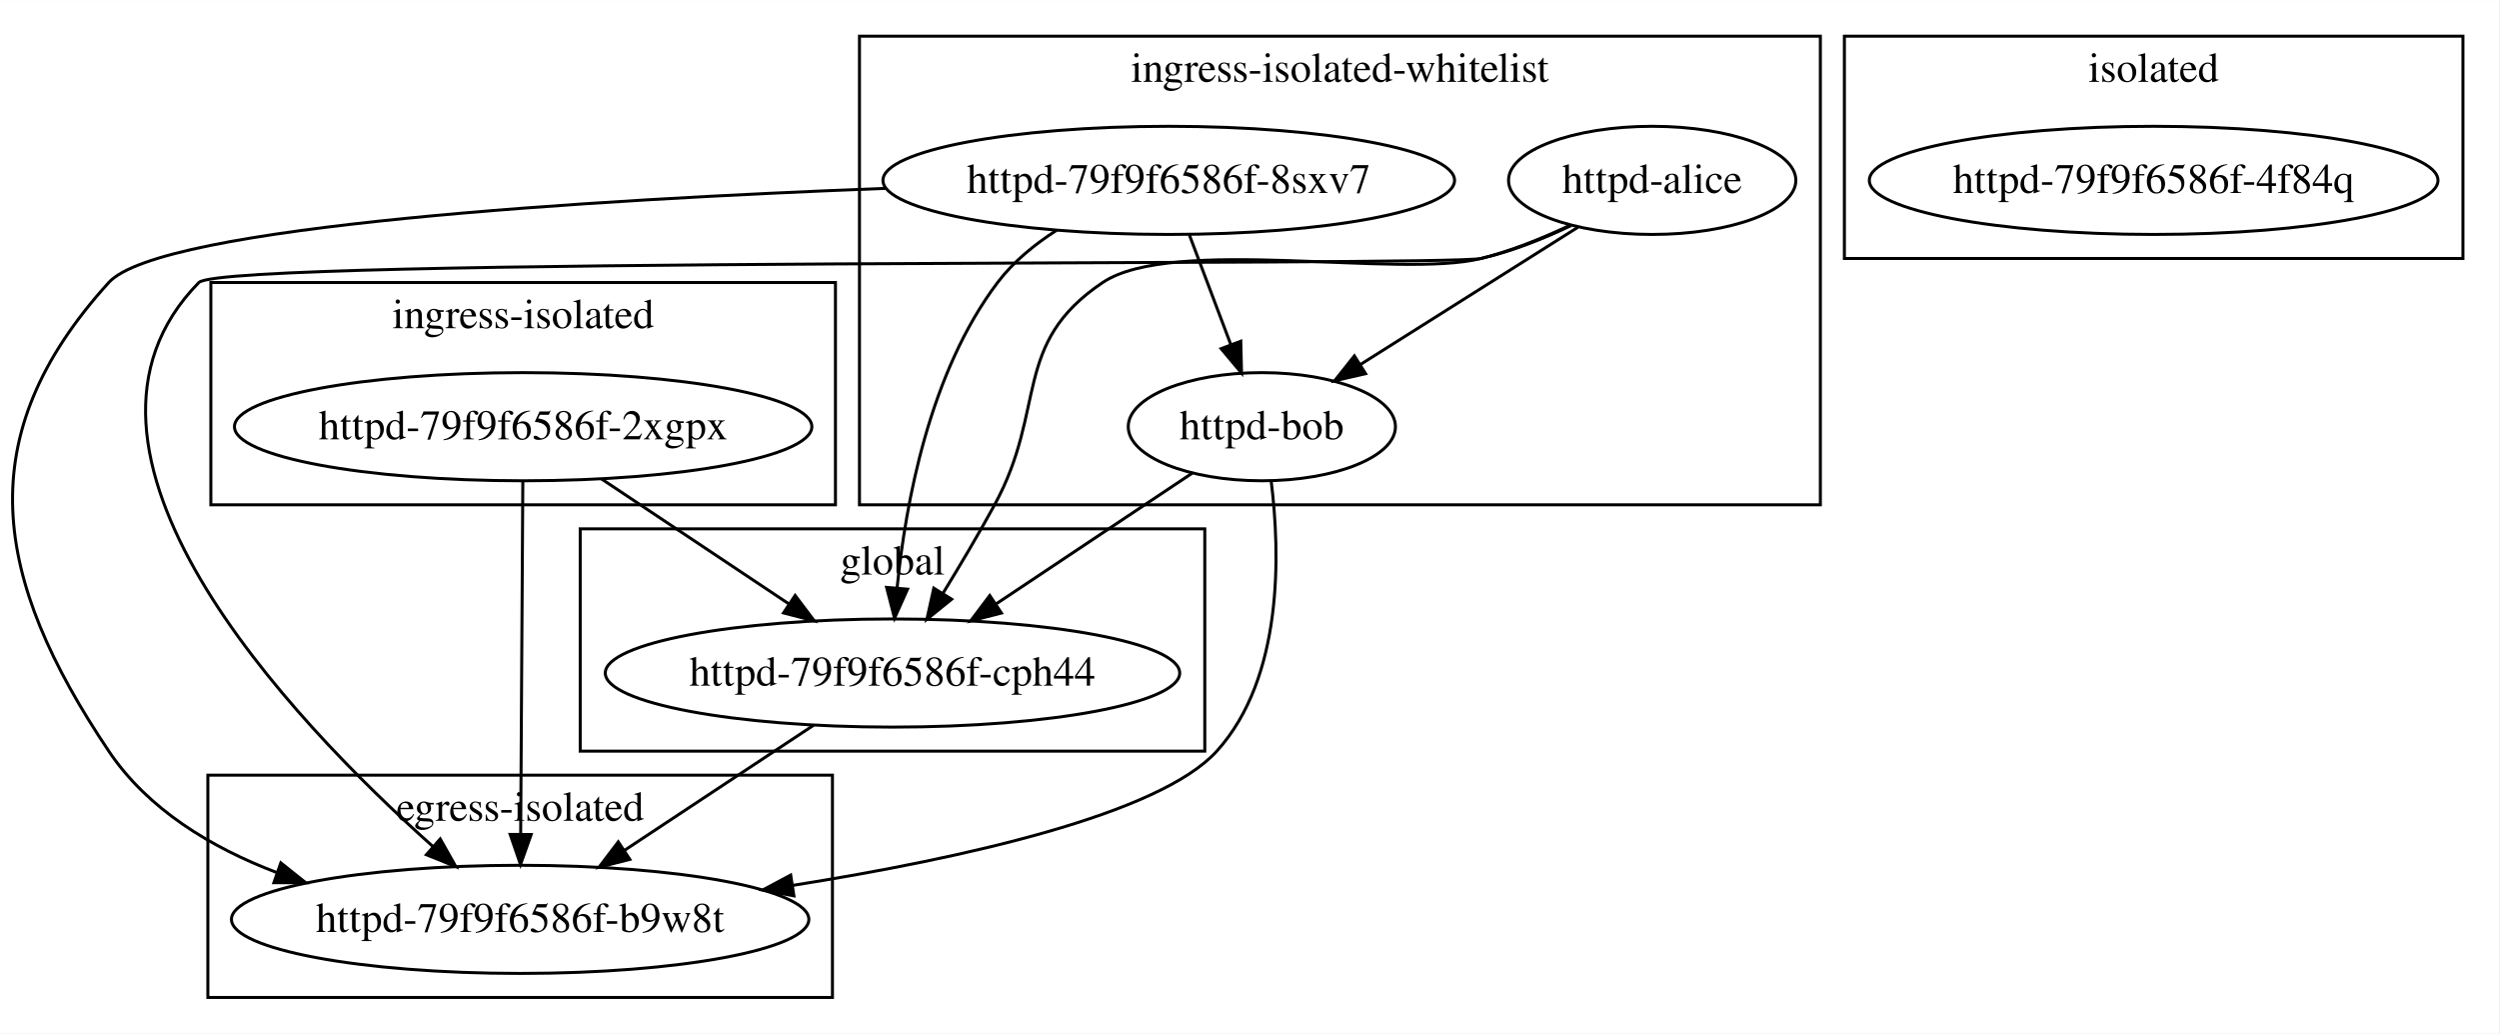
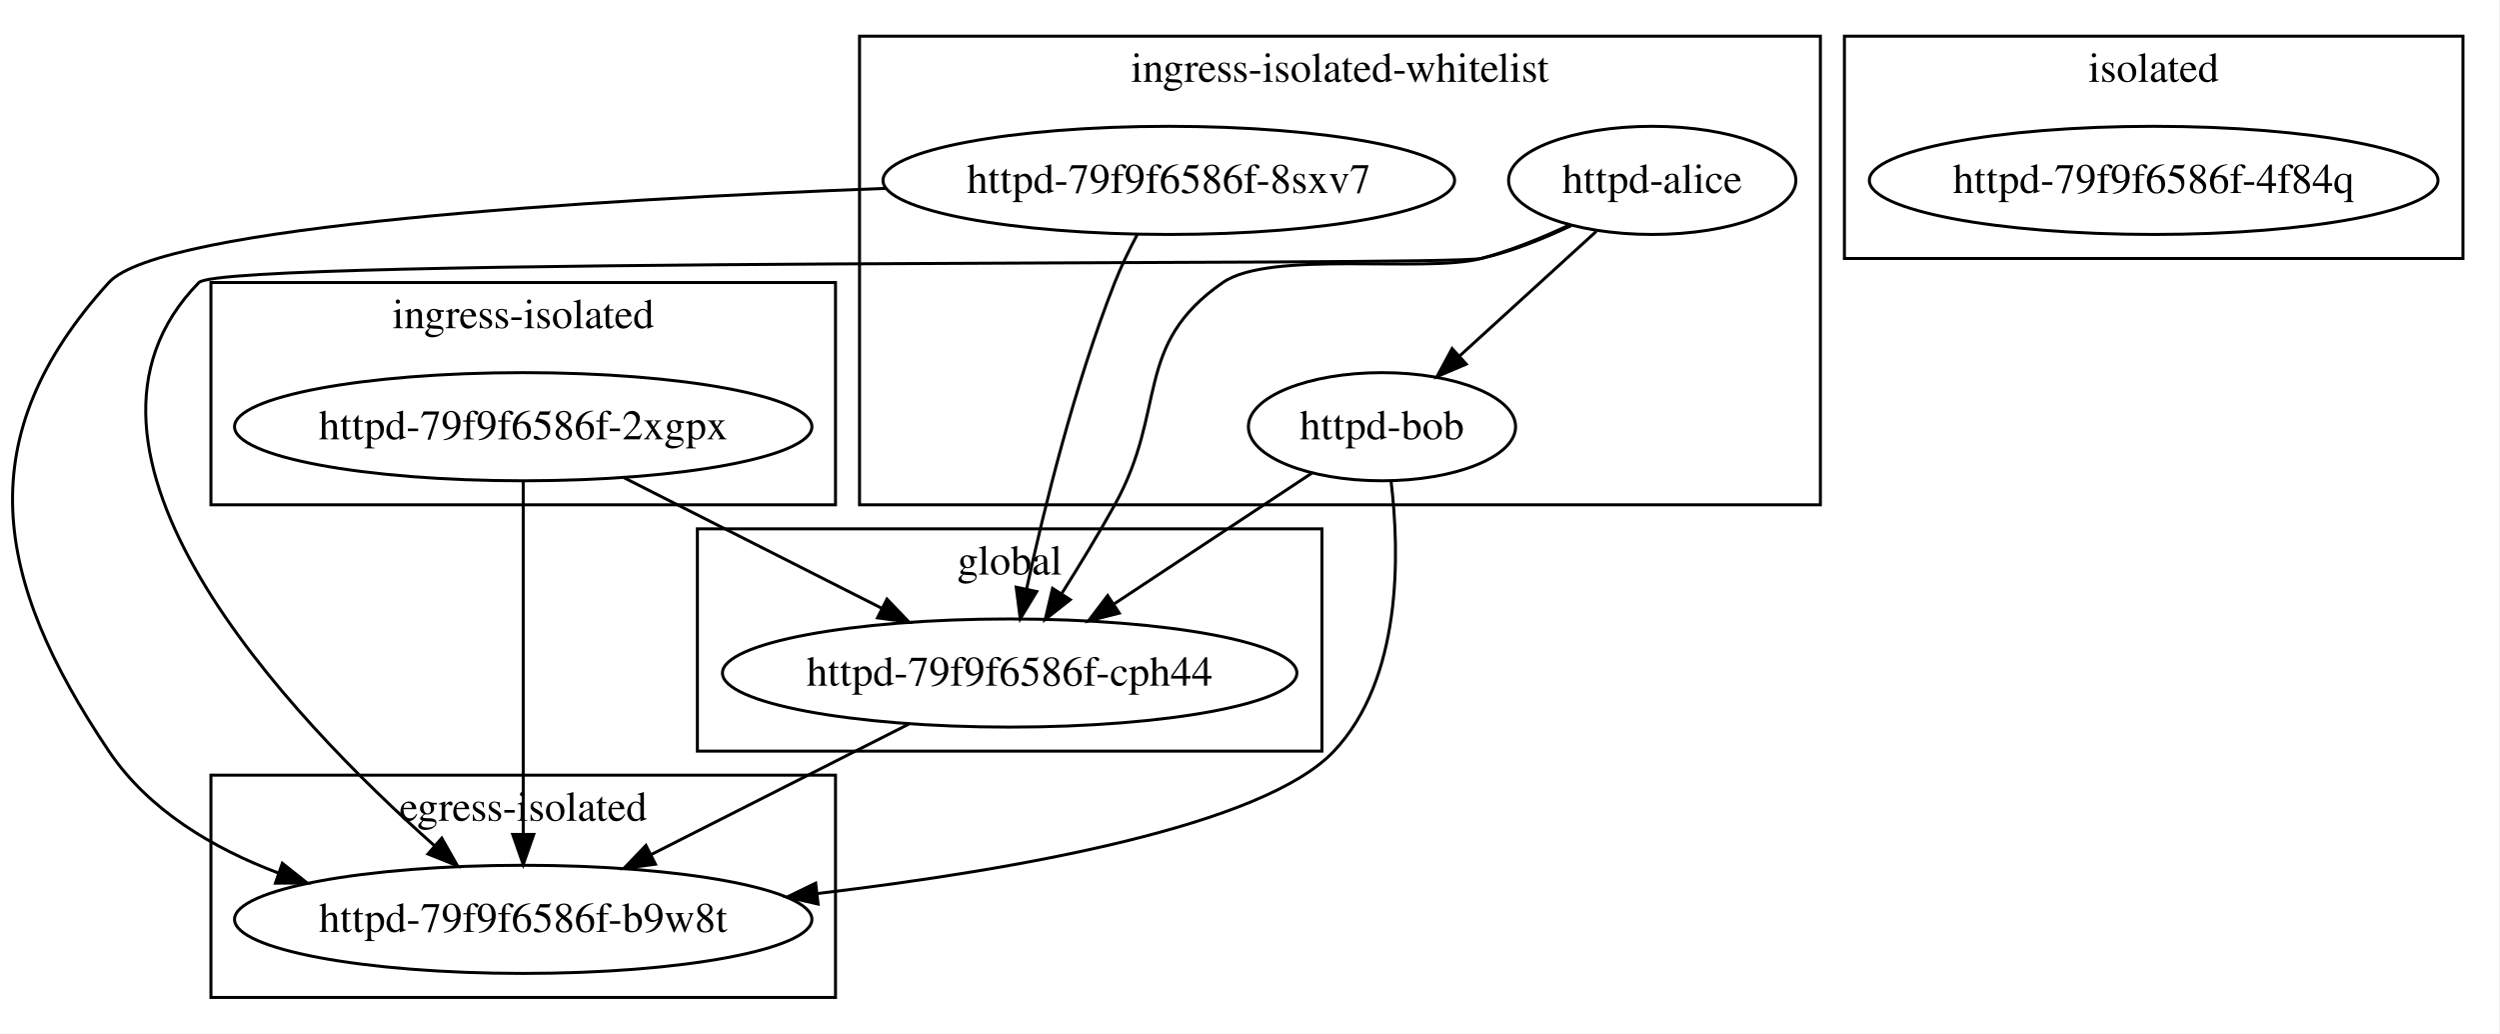
- <svg xmlns="http://www.w3.org/2000/svg" width="832pt" height="344pt" viewBox="0.00 0.00 832.23 344.00">
+ <svg xmlns="http://www.w3.org/2000/svg" width="832pt" height="344pt" viewBox="0.00 0.00 832.25 344.00">
  <g id="graph0" class="graph" transform="scale(1 1) rotate(0) translate(4 340)">
-     <polygon fill="#ffffff" stroke="transparent" points="-4,4 -4,-340 828.225,-340 828.225,4 -4,4" />
-     <g id="clust1" class="cluster">
-       <polygon fill="none" stroke="#000000" points="282.225,-172 282.225,-328 602.225,-328 602.225,-172 282.225,-172" />
-       <text text-anchor="middle" x="442.225" y="-312.8" font-family="Times,serif" font-size="14.00" fill="#000000">ingress-isolated-whitelist</text>
-     </g>
+     <polygon fill="#ffffff" stroke="transparent" points="-4,4 -4,-340 828.25,-340 828.25,4 -4,4" />
    <g id="clust2" class="cluster">
-       <polygon fill="none" stroke="#000000" points="66.225,-172 66.225,-246 274.225,-246 274.225,-172 66.225,-172" />
-       <text text-anchor="middle" x="170.225" y="-230.8" font-family="Times,serif" font-size="14.00" fill="#000000">ingress-isolated</text>
+       <polygon fill="none" stroke="#000000" points="228.25,-90 228.25,-164 436.25,-164 436.25,-90 228.25,-90" />
+       <text text-anchor="middle" x="332.25" y="-148.8" font-family="Times,serif" font-size="14.00" fill="#000000">global</text>
    </g>
    <g id="clust3" class="cluster">
-       <polygon fill="none" stroke="#000000" points="610.225,-254 610.225,-328 816.225,-328 816.225,-254 610.225,-254" />
-       <text text-anchor="middle" x="713.225" y="-312.8" font-family="Times,serif" font-size="14.00" fill="#000000">isolated</text>
+       <polygon fill="none" stroke="#000000" points="282.25,-172 282.25,-328 602.25,-328 602.25,-172 282.25,-172" />
+       <text text-anchor="middle" x="442.25" y="-312.8" font-family="Times,serif" font-size="14.00" fill="#000000">ingress-isolated-whitelist</text>
    </g>
    <g id="clust4" class="cluster">
-       <polygon fill="none" stroke="#000000" points="65.225,-8 65.225,-82 273.225,-82 273.225,-8 65.225,-8" />
-       <text text-anchor="middle" x="169.225" y="-66.8" font-family="Times,serif" font-size="14.00" fill="#000000">egress-isolated</text>
+       <polygon fill="none" stroke="#000000" points="66.25,-172 66.25,-246 274.25,-246 274.25,-172 66.25,-172" />
+       <text text-anchor="middle" x="170.25" y="-230.8" font-family="Times,serif" font-size="14.00" fill="#000000">ingress-isolated</text>
    </g>
    <g id="clust5" class="cluster">
-       <polygon fill="none" stroke="#000000" points="189.225,-90 189.225,-164 397.225,-164 397.225,-90 189.225,-90" />
-       <text text-anchor="middle" x="293.225" y="-148.8" font-family="Times,serif" font-size="14.00" fill="#000000">global</text>
+       <polygon fill="none" stroke="#000000" points="610.25,-254 610.25,-328 816.25,-328 816.25,-254 610.25,-254" />
+       <text text-anchor="middle" x="713.25" y="-312.8" font-family="Times,serif" font-size="14.00" fill="#000000">isolated</text>
+     </g>
+     <g id="clust1" class="cluster">
+       <polygon fill="none" stroke="#000000" points="66.25,-8 66.25,-82 274.25,-82 274.25,-8 66.25,-8" />
+       <text text-anchor="middle" x="170.25" y="-66.8" font-family="Times,serif" font-size="14.00" fill="#000000">egress-isolated</text>
    </g>
    <g id="node1" class="node">
-       <ellipse fill="none" stroke="#000000" cx="385.225" cy="-280" rx="95.183" ry="18" />
-       <text text-anchor="middle" x="385.225" y="-275.8" font-family="Times,serif" font-size="14.00" fill="#000000">httpd-79f9f6586f-8sxv7</text>
+       <ellipse fill="none" stroke="#000000" cx="170.25" cy="-34" rx="96.143" ry="18" />
+       <text text-anchor="middle" x="170.25" y="-29.8" font-family="Times,serif" font-size="14.00" fill="#000000">httpd-79f9f6586f-b9w8t</text>
+     </g>
+     <g id="node2" class="node">
+       <ellipse fill="none" stroke="#000000" cx="332.25" cy="-116" rx="95.65" ry="18" />
+       <text text-anchor="middle" x="332.25" y="-111.8" font-family="Times,serif" font-size="14.00" fill="#000000">httpd-79f9f6586f-cph44</text>
+     </g>
+     <g id="edge1" class="edge">
+       <path fill="none" stroke="#000000" d="M298.684,-99.01C273.813,-86.421 239.73,-69.169 212.925,-55.601" />
+       <polygon fill="#000000" stroke="#000000" points="214.277,-52.362 203.774,-50.969 211.115,-58.608 214.277,-52.362" />
    </g>
    <g id="node3" class="node">
-       <ellipse fill="none" stroke="#000000" cx="416.225" cy="-198" rx="44.492" ry="18" />
-       <text text-anchor="middle" x="416.225" y="-193.8" font-family="Times,serif" font-size="14.00" fill="#000000">httpd-bob</text>
+       <ellipse fill="none" stroke="#000000" cx="385.25" cy="-280" rx="95.183" ry="18" />
+       <text text-anchor="middle" x="385.25" y="-275.8" font-family="Times,serif" font-size="14.00" fill="#000000">httpd-79f9f6586f-8sxv7</text>
+     </g>
+     <g id="edge2" class="edge">
+       <path fill="none" stroke="#000000" d="M290.963,-277.344C192.325,-273.568 49.404,-264.885 32.25,-246 -14.366,-194.678 -6.476,-147.509 32.25,-90 45.456,-70.39 66.834,-57.644 88.861,-49.361" />
+       <polygon fill="#000000" stroke="#000000" points="90.02,-52.663 98.319,-46.077 87.724,-46.051 90.02,-52.663" />
    </g>
    <g id="edge3" class="edge">
-       <path fill="none" stroke="#000000" d="M392.105,-261.801C396.147,-251.112 401.334,-237.389 405.862,-225.412" />
-       <polygon fill="#000000" stroke="#000000" points="409.209,-226.457 409.471,-215.865 402.661,-223.982 409.209,-226.457" />
+       <path fill="none" stroke="#000000" d="M374.763,-262.004C372.076,-256.936 369.354,-251.345 367.25,-246 353.8,-211.823 343.674,-170.621 337.86,-143.896" />
+       <polygon fill="#000000" stroke="#000000" points="341.274,-143.125 335.775,-134.069 334.427,-144.578 341.274,-143.125" />
+     </g>
+     <g id="node4" class="node">
+       <ellipse fill="none" stroke="#000000" cx="546.25" cy="-280" rx="47.841" ry="18" />
+       <text text-anchor="middle" x="546.25" y="-275.8" font-family="Times,serif" font-size="14.00" fill="#000000">httpd-alice</text>
+     </g>
+     <g id="edge4" class="edge">
+       <path fill="none" stroke="#000000" d="M519.218,-264.937C509.994,-260.547 499.433,-256.313 489.25,-254 477.682,-251.372 70.56,-254.467 62.25,-246 7.573,-190.288 92.475,-101.302 140.677,-58.527" />
+       <polygon fill="#000000" stroke="#000000" points="143.122,-61.039 148.356,-51.827 138.52,-55.765 143.122,-61.039" />
+     </g>
+     <g id="edge5" class="edge">
+       <path fill="none" stroke="#000000" d="M518.821,-265.24C509.659,-260.926 499.235,-256.66 489.25,-254 470.704,-249.059 419.033,-256.923 403.25,-246 373.176,-225.186 384.967,-203.997 367.25,-172 361.836,-162.221 355.468,-151.768 349.66,-142.572" />
+       <polygon fill="#000000" stroke="#000000" points="352.43,-140.407 344.093,-133.868 346.532,-144.178 352.43,-140.407" />
+     </g>
+     <g id="node5" class="node">
+       <ellipse fill="none" stroke="#000000" cx="456.25" cy="-198" rx="44.492" ry="18" />
+       <text text-anchor="middle" x="456.25" y="-193.8" font-family="Times,serif" font-size="14.00" fill="#000000">httpd-bob</text>
+     </g>
+     <g id="edge6" class="edge">
+       <path fill="none" stroke="#000000" d="M527.602,-263.01C514.483,-251.056 496.749,-234.899 482.243,-221.683" />
+       <polygon fill="#000000" stroke="#000000" points="484.316,-218.836 474.567,-214.688 479.601,-224.01 484.316,-218.836" />
+     </g>
+     <g id="edge7" class="edge">
+       <path fill="none" stroke="#000000" d="M459.298,-179.649C462.138,-155.731 463.022,-114.119 440.25,-90 416.805,-65.168 335.627,-50.621 268.352,-42.607" />
+       <polygon fill="#000000" stroke="#000000" points="268.446,-39.095 258.111,-41.425 267.643,-46.049 268.446,-39.095" />
+     </g>
+     <g id="edge8" class="edge">
+       <path fill="none" stroke="#000000" d="M432.927,-182.576C414.306,-170.262 387.934,-152.823 366.853,-138.882" />
+       <polygon fill="#000000" stroke="#000000" points="368.746,-135.938 358.474,-133.341 364.885,-141.777 368.746,-135.938" />
    </g>
    <g id="node6" class="node">
-       <ellipse fill="none" stroke="#000000" cx="169.225" cy="-34" rx="96.143" ry="18" />
-       <text text-anchor="middle" x="169.225" y="-29.8" font-family="Times,serif" font-size="14.00" fill="#000000">httpd-79f9f6586f-b9w8t</text>
+       <ellipse fill="none" stroke="#000000" cx="170.25" cy="-198" rx="96.143" ry="18" />
+       <text text-anchor="middle" x="170.25" y="-193.8" font-family="Times,serif" font-size="14.00" fill="#000000">httpd-79f9f6586f-2xgpx</text>
    </g>
-     <g id="edge1" class="edge">
-       <path fill="none" stroke="#000000" d="M290.938,-277.344C192.299,-273.568 49.379,-264.885 32.225,-246 -14.391,-194.678 -6.429,-147.559 32.225,-90 45.265,-70.582 66.354,-57.893 88.119,-49.603" />
-       <polygon fill="#000000" stroke="#000000" points="89.525,-52.818 97.801,-46.204 87.207,-46.214 89.525,-52.818" />
+     <g id="edge9" class="edge">
+       <path fill="none" stroke="#000000" d="M170.25,-179.822C170.25,-151.377 170.25,-96.115 170.25,-62.39" />
+       <polygon fill="#000000" stroke="#000000" points="173.75,-62.259 170.25,-52.259 166.75,-62.259 173.75,-62.259" />
+     </g>
+     <g id="edge10" class="edge">
+       <path fill="none" stroke="#000000" d="M203.817,-181.01C228.688,-168.421 262.771,-151.169 289.576,-137.601" />
+       <polygon fill="#000000" stroke="#000000" points="291.385,-140.608 298.727,-132.969 288.224,-134.362 291.385,-140.608" />
    </g>
    <g id="node7" class="node">
-       <ellipse fill="none" stroke="#000000" cx="293.225" cy="-116" rx="95.65" ry="18" />
-       <text text-anchor="middle" x="293.225" y="-111.8" font-family="Times,serif" font-size="14.00" fill="#000000">httpd-79f9f6586f-cph44</text>
-     </g>
-     <g id="edge2" class="edge">
-       <path fill="none" stroke="#000000" d="M347.858,-263.378C340.493,-258.661 333.441,-252.89 328.225,-246 305.583,-216.091 297.575,-172.587 294.751,-144.291" />
-       <polygon fill="#000000" stroke="#000000" points="298.232,-143.921 293.902,-134.251 291.257,-144.51 298.232,-143.921" />
-     </g>
-     <g id="node2" class="node">
-       <ellipse fill="none" stroke="#000000" cx="546.225" cy="-280" rx="47.841" ry="18" />
-       <text text-anchor="middle" x="546.225" y="-275.8" font-family="Times,serif" font-size="14.00" fill="#000000">httpd-alice</text>
-     </g>
-     <g id="edge6" class="edge">
-       <path fill="none" stroke="#000000" d="M521.467,-264.383C500.916,-251.42 471.516,-232.876 449.012,-218.681" />
-       <polygon fill="#000000" stroke="#000000" points="450.776,-215.656 440.451,-213.281 447.042,-221.576 450.776,-215.656" />
-     </g>
-     <g id="edge4" class="edge">
-       <path fill="none" stroke="#000000" d="M519.193,-264.937C509.969,-260.547 499.408,-256.313 489.225,-254 477.657,-251.372 70.535,-254.467 62.225,-246 7.515,-190.255 92.383,-100.911 140.202,-58.228" />
-       <polygon fill="#000000" stroke="#000000" points="142.607,-60.775 147.814,-51.547 137.989,-55.514 142.607,-60.775" />
-     </g>
-     <g id="edge5" class="edge">
-       <path fill="none" stroke="#000000" d="M518.841,-265.066C509.681,-260.741 499.248,-256.513 489.225,-254 462.011,-247.176 386.527,-261.626 363.225,-246 332.849,-225.63 344.735,-204.111 327.225,-172 321.916,-162.264 315.719,-151.821 310.081,-142.622" />
-       <polygon fill="#000000" stroke="#000000" points="312.925,-140.566 304.683,-133.91 306.975,-144.254 312.925,-140.566" />
-     </g>
-     <g id="edge7" class="edge">
-       <path fill="none" stroke="#000000" d="M419.35,-179.78C422.308,-156.006 423.464,-114.553 401.225,-90 382.103,-68.888 316.598,-54.3 260.049,-45.318" />
-       <polygon fill="#000000" stroke="#000000" points="260.389,-41.829 249.972,-43.761 259.32,-48.747 260.389,-41.829" />
-     </g>
-     <g id="edge8" class="edge">
-       <path fill="none" stroke="#000000" d="M393.09,-182.576C374.701,-170.317 348.692,-152.978 327.827,-139.068" />
-       <polygon fill="#000000" stroke="#000000" points="329.5,-135.976 319.238,-133.341 325.617,-141.801 329.5,-135.976" />
-     </g>
-     <g id="node4" class="node">
-       <ellipse fill="none" stroke="#000000" cx="170.225" cy="-198" rx="96.143" ry="18" />
-       <text text-anchor="middle" x="170.225" y="-193.8" font-family="Times,serif" font-size="14.00" fill="#000000">httpd-79f9f6586f-2xgpx</text>
-     </g>
-     <g id="edge9" class="edge">
-       <path fill="none" stroke="#000000" d="M170.114,-179.822C169.941,-151.377 169.604,-96.115 169.398,-62.39" />
-       <polygon fill="#000000" stroke="#000000" points="172.898,-62.237 169.337,-52.259 165.898,-62.28 172.898,-62.237" />
-     </g>
-     <g id="edge10" class="edge">
-       <path fill="none" stroke="#000000" d="M196.31,-180.61C214.493,-168.488 238.941,-152.189 258.733,-138.995" />
-       <polygon fill="#000000" stroke="#000000" points="260.799,-141.824 267.178,-133.365 256.916,-136 260.799,-141.824" />
-     </g>
-     <g id="node5" class="node">
-       <ellipse fill="none" stroke="#000000" cx="713.225" cy="-280" rx="94.69" ry="18" />
-       <text text-anchor="middle" x="713.225" y="-275.8" font-family="Times,serif" font-size="14.00" fill="#000000">httpd-79f9f6586f-4f84q</text>
-     </g>
-     <g id="edge11" class="edge">
-       <path fill="none" stroke="#000000" d="M266.928,-98.61C248.597,-86.488 223.951,-70.189 203.998,-56.995" />
-       <polygon fill="#000000" stroke="#000000" points="205.756,-53.962 195.485,-51.365 201.895,-59.8 205.756,-53.962" />
+       <ellipse fill="none" stroke="#000000" cx="713.25" cy="-280" rx="94.69" ry="18" />
+       <text text-anchor="middle" x="713.25" y="-275.8" font-family="Times,serif" font-size="14.00" fill="#000000">httpd-79f9f6586f-4f84q</text>
    </g>
  </g>
</svg>
